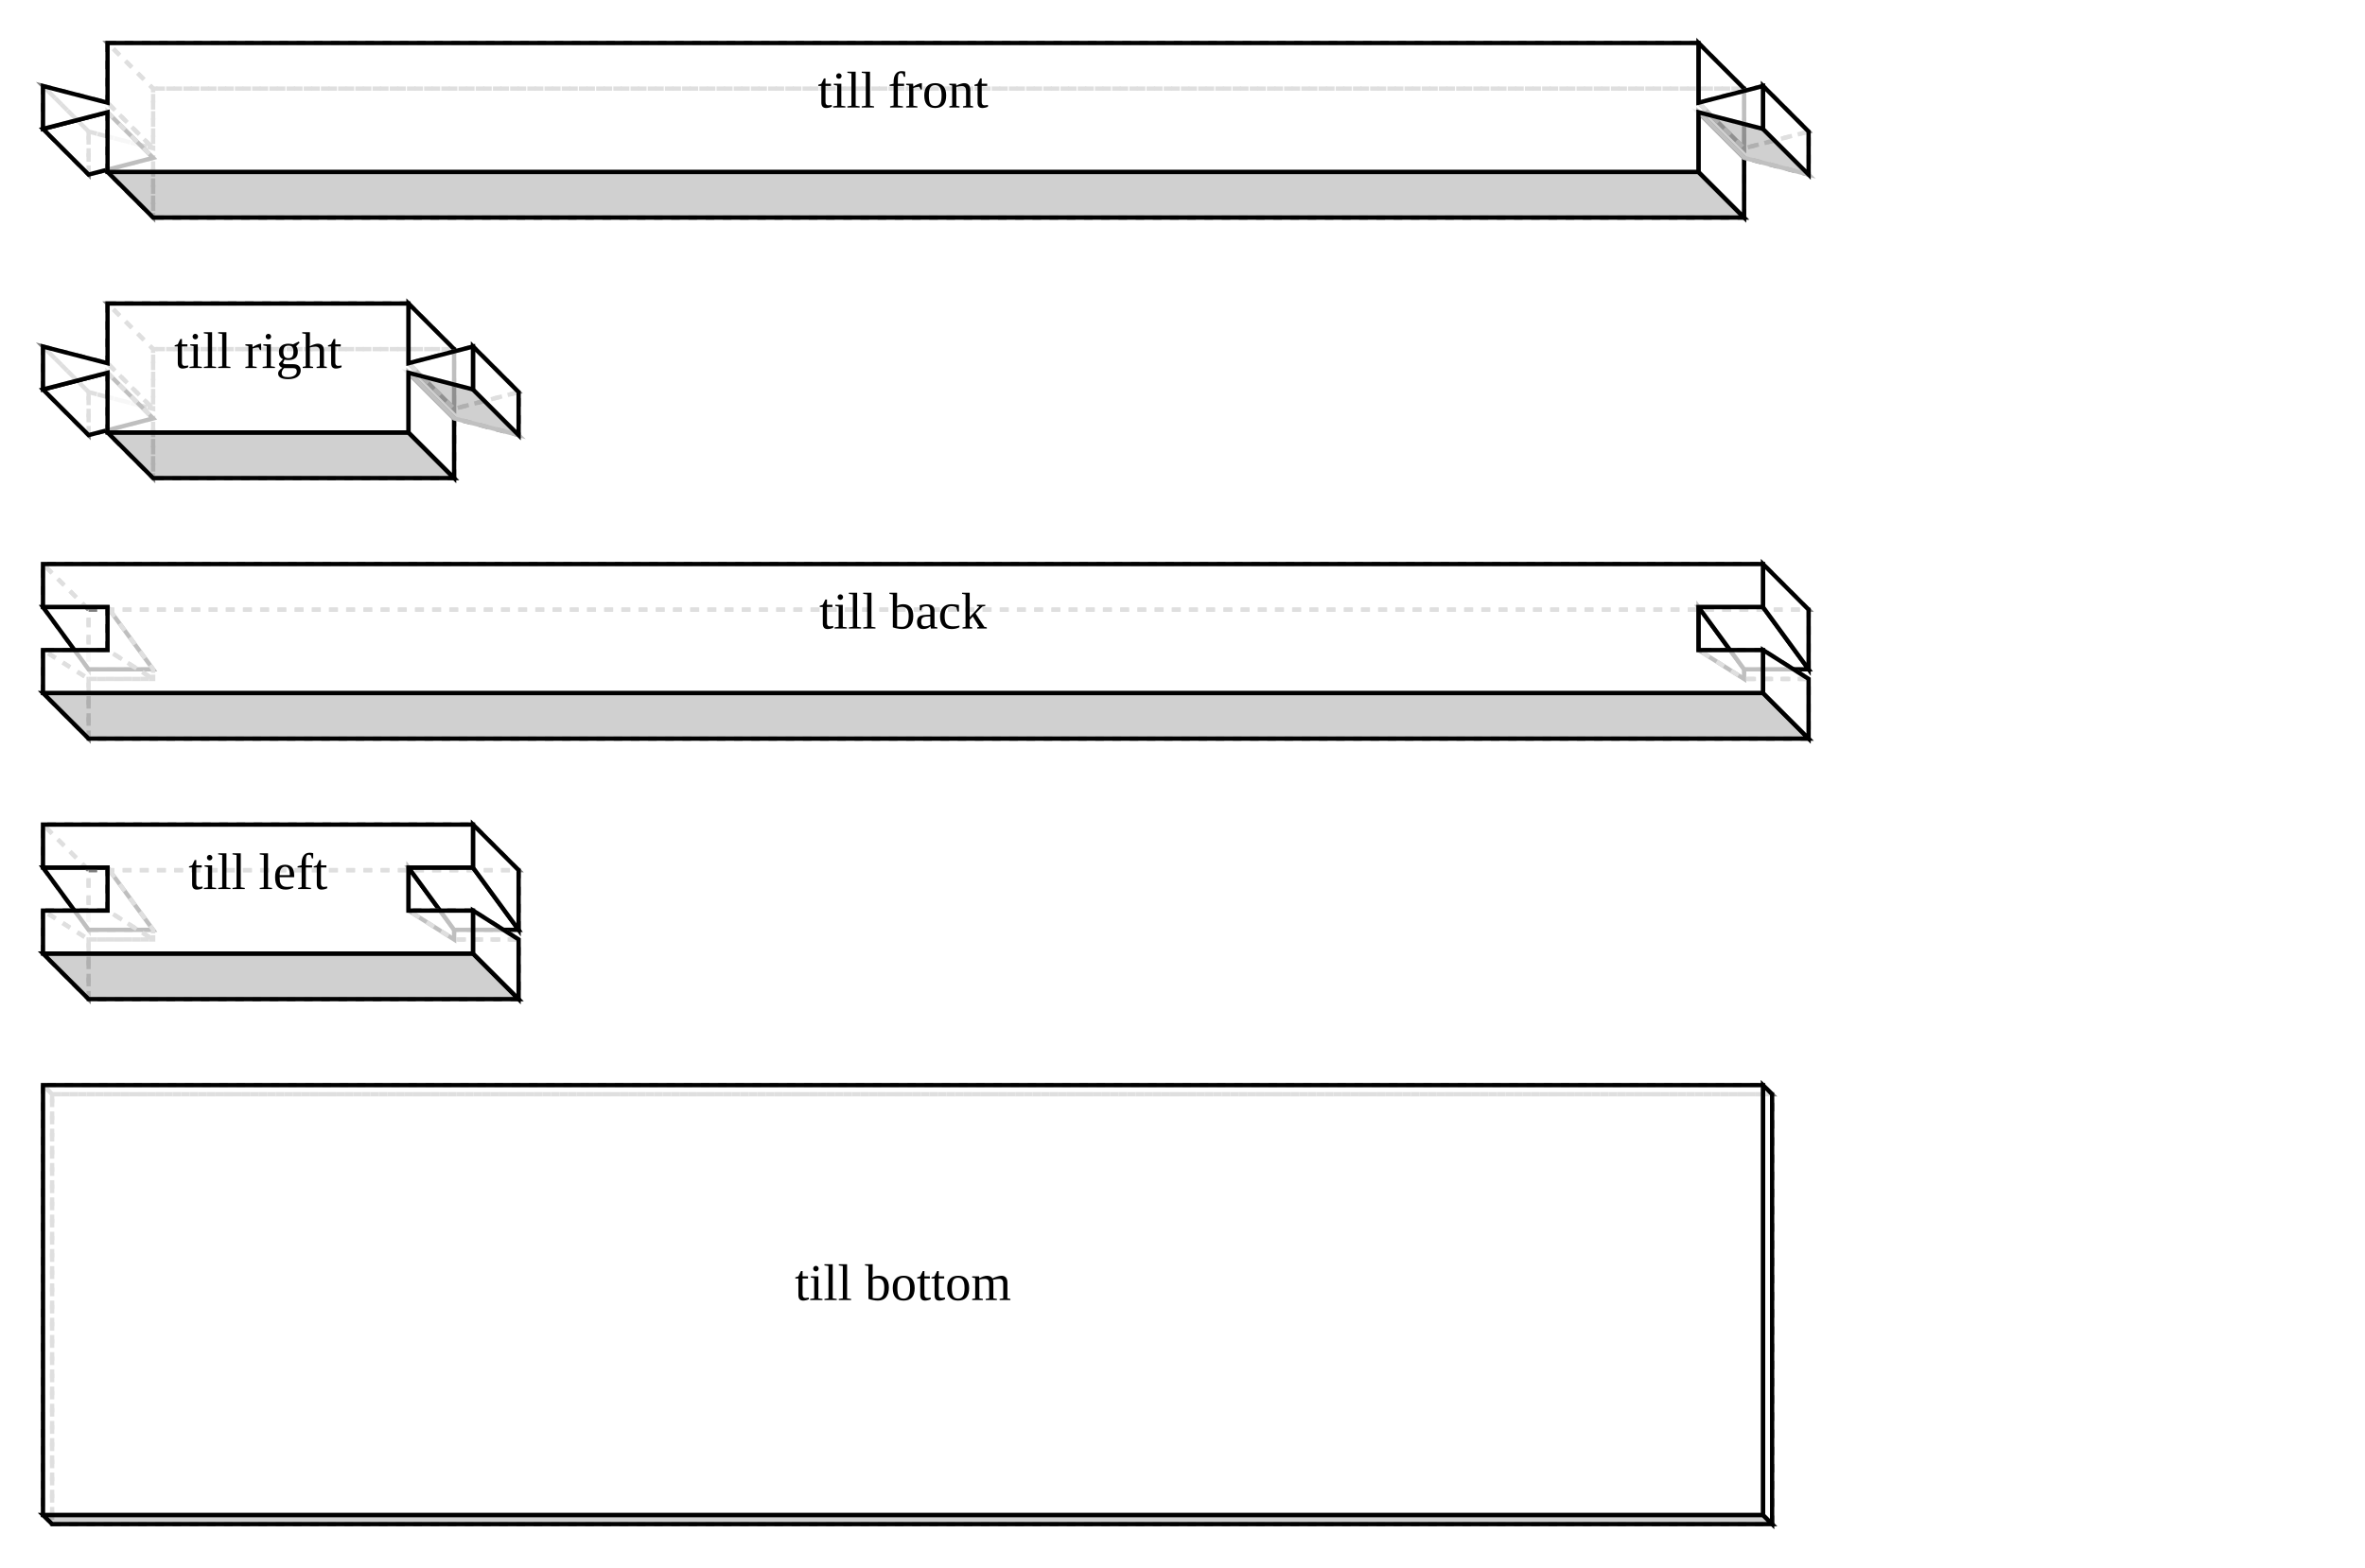
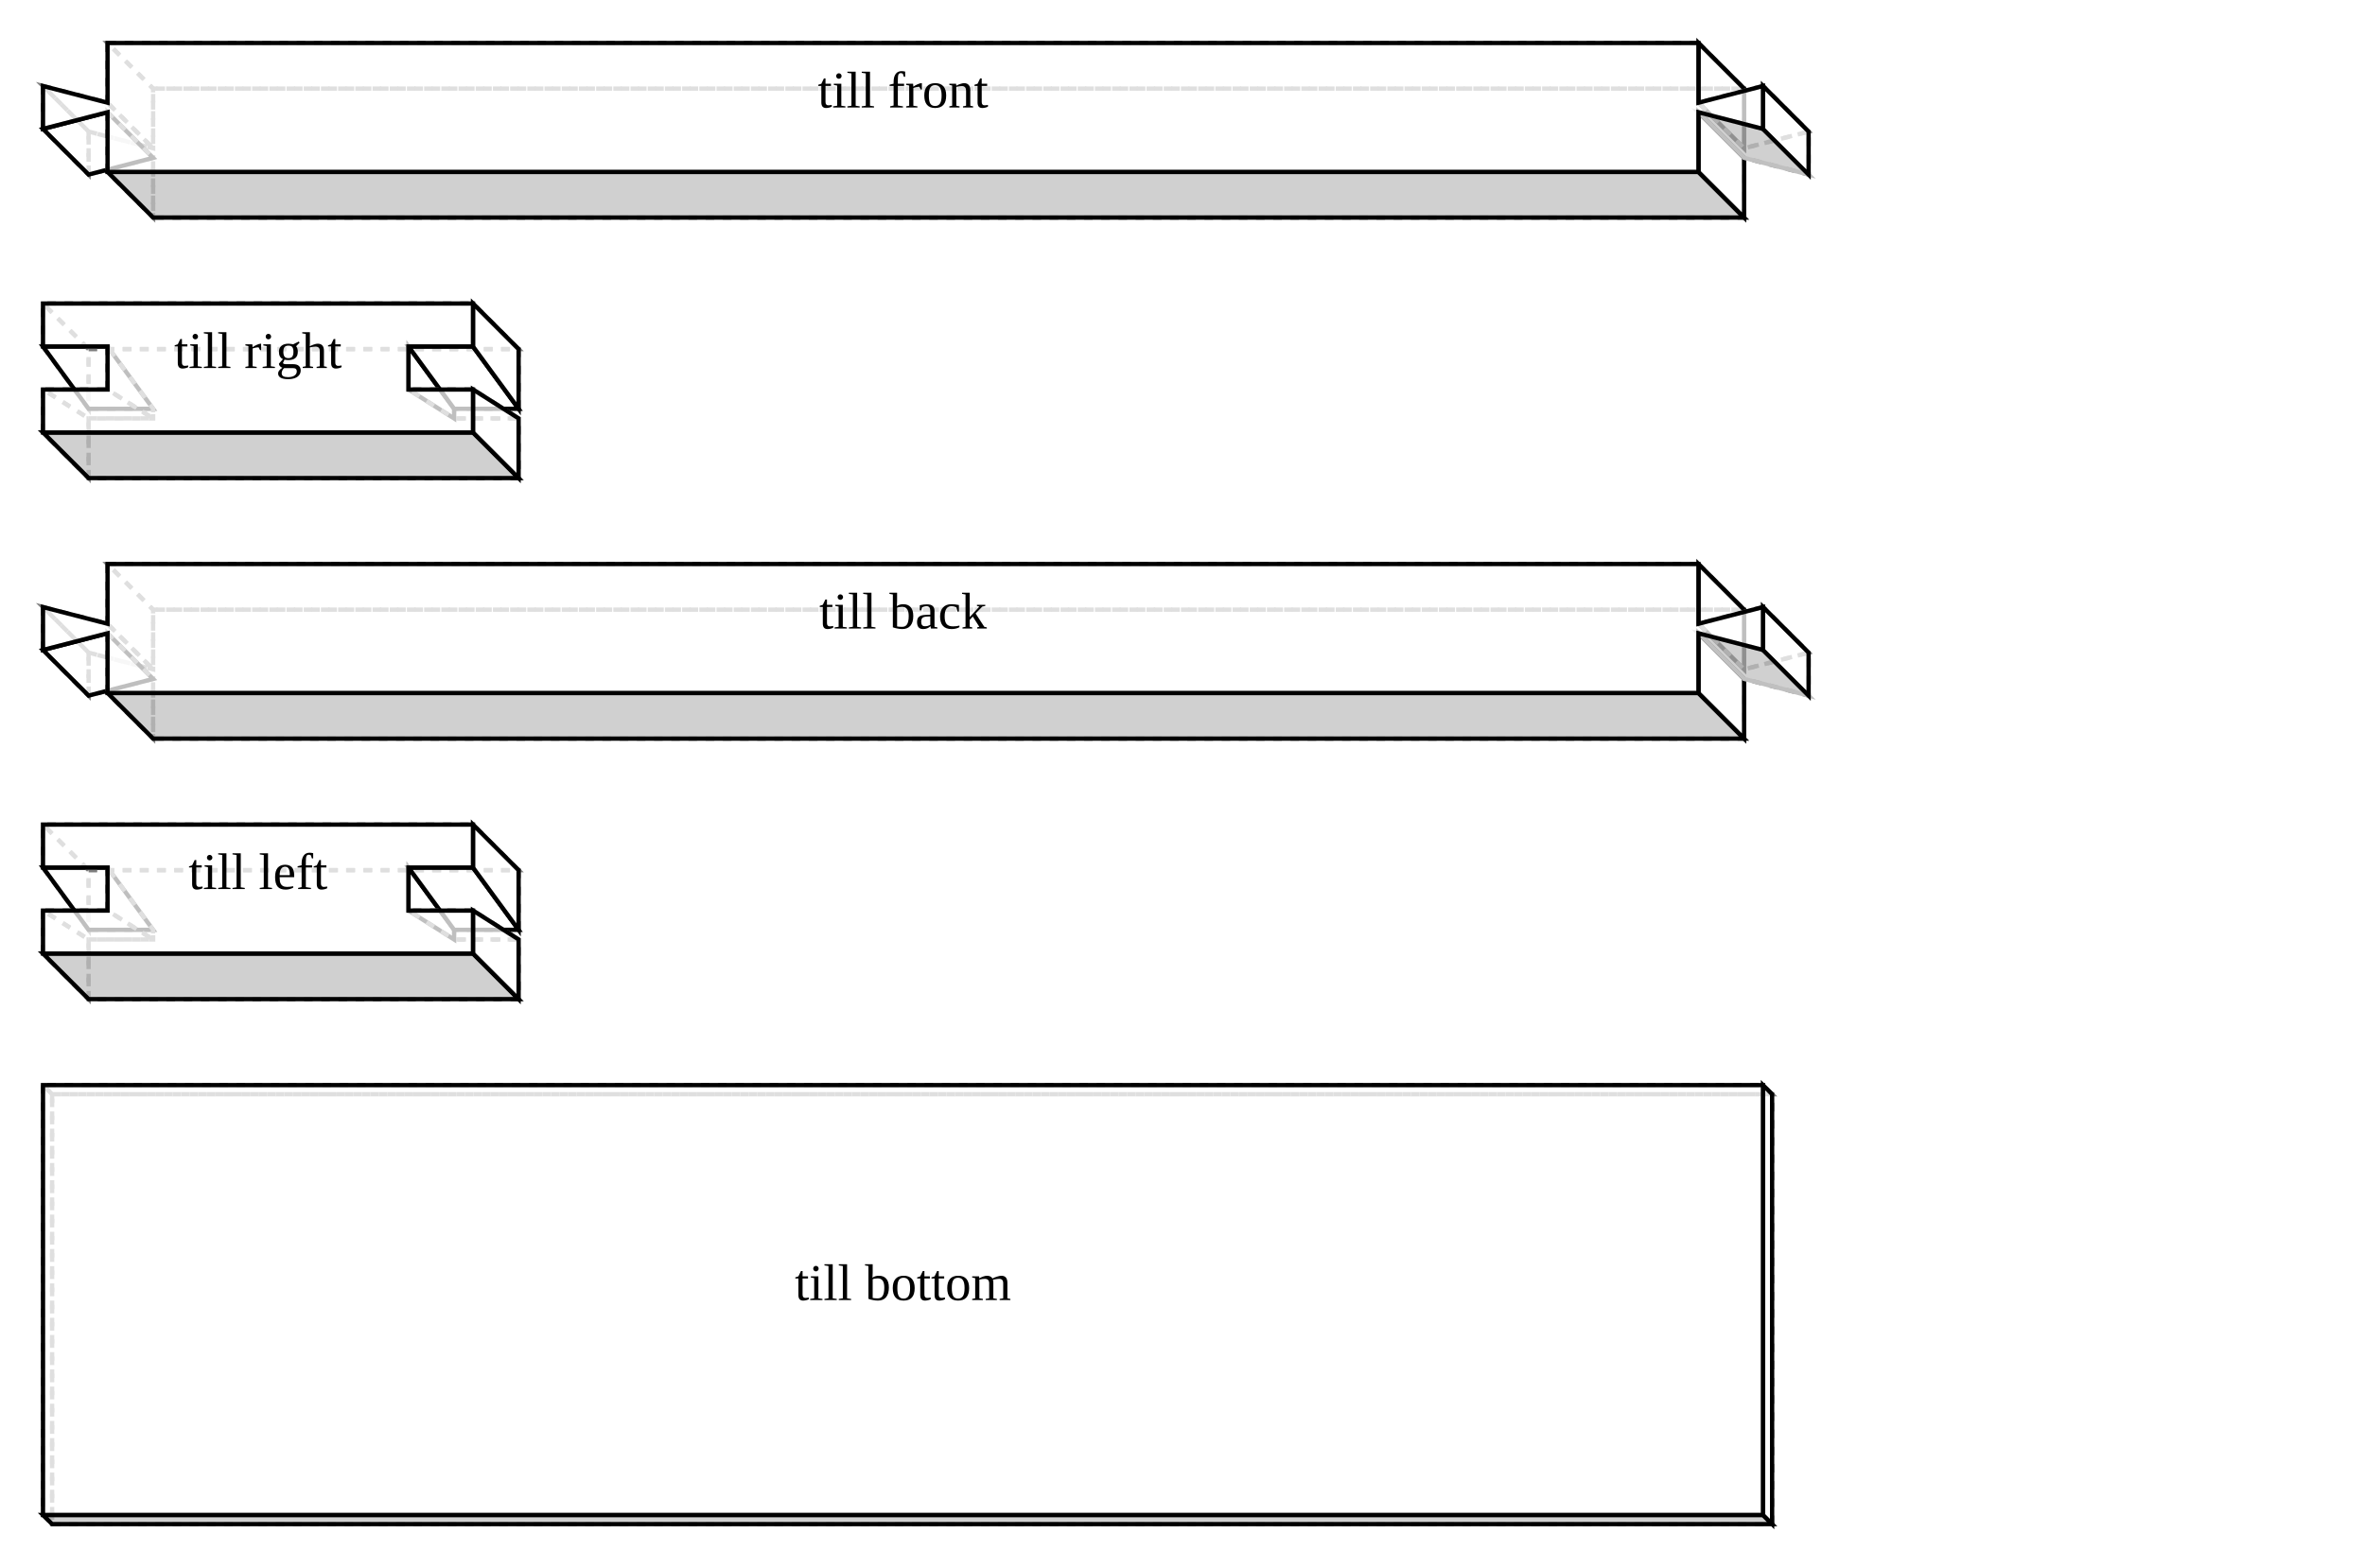
<svg xmlns="http://www.w3.org/2000/svg" width="1100" viewBox="0 0 550 364.548">
  <polygon fill="none" stroke-width="1" stroke-dasharray="2" stroke="gray" points="405.597,50.607 405.597,36.714 420.607,40.594 420.607,30.619 405.597,34.499 405.597,20.607 405.597,20.607 35.617,20.607 35.617,34.499 20.607,30.619 20.607,30.619 20.607,40.594 20.607,40.594 35.617,36.714 35.617,50.607 405.597,50.607" />
  <polygon fill="none" stroke-width="1" stroke-dasharray="2" stroke="gray" points="10.0,19.99 10.0,30.01 20.607,40.617 20.607,30.597 10.0,19.99" />
  <polygon fill="none" stroke-width="1" stroke-dasharray="2" stroke="gray" points="20.607,30.607 35.607,34.489 25.0,23.882 10.0,20.0" />
  <polygon fill="rgba(255,255,255,0.75)" stroke-width="1" stroke-dasharray="" stroke="black" points="10.0,30.0 25.0,26.118 35.607,36.724 20.607,40.607" />
  <polygon fill="none" stroke-width="1" stroke-dasharray="2" stroke="gray" points="25.0,23.892 35.607,34.499 35.607,20.607 25.0,10.0 25.0,23.892" />
  <polygon fill="none" stroke-width="1" stroke-dasharray="2" stroke="gray" points="25.0,26.108 25.0,40.0 35.607,50.607 35.607,36.714 25.0,26.108" />
  <polygon fill="none" stroke-width="1" stroke-dasharray="2" stroke="gray" points="394.99,10.0 25.01,10.0 25.01,10.0 35.617,20.607 405.597,20.607 394.99,10.0" />
  <polygon fill="rgba(192,192,192,0.75)" stroke-width="1" stroke-dasharray="" stroke="black" points="394.99,40.0 405.597,50.607 35.617,50.607 25.01,40.0 25.01,40.0 394.99,40.0" />
  <polygon fill="rgba(255,255,255,0.75)" stroke-width="1" stroke-dasharray="" stroke="black" points="405.607,34.499 395.0,23.892 395.0,10.0 405.607,20.607 405.607,34.499" />
  <polygon fill="rgba(255,255,255,0.75)" stroke-width="1" stroke-dasharray="" stroke="black" points="405.607,36.714 405.607,50.607 395.0,40.0 395.0,26.108 405.607,36.714" />
  <polygon fill="none" stroke-width="1" stroke-dasharray="2" stroke="gray" points="410.0,20.0 395.0,23.882 405.607,34.489 420.607,30.607" />
  <polygon fill="rgba(192,192,192,0.75)" stroke-width="1" stroke-dasharray="" stroke="silver" points="420.607,40.607 405.607,36.724 395.0,26.118 410.0,30.0" />
  <polygon fill="rgba(255,255,255,0.75)" stroke-width="1" stroke-dasharray="" stroke="black" points="420.607,30.597 420.607,40.617 410.0,30.01 410.0,19.99 420.607,30.597" />
  <polygon fill="rgba(255,255,255,0.75)" stroke-width="1" stroke-dasharray="" stroke="black" points="410.0,29.987 394.99,26.108 394.99,40.0 25.01,40.0 25.01,40.0 25.01,26.108 10.0,29.987 10.0,20.013 25.01,23.892 25.01,10.0 25.01,10.0 394.99,10.0 394.99,23.892 410.0,20.013 410.0,20.013 410.0,29.987" />
  <text style="" text-anchor="middle" x="210.0" y="25.0" fill="black">till front</text>
-   <polygon fill="none" stroke-width="1" stroke-dasharray="2" stroke="gray" points="105.597,111.213 105.597,97.321 120.607,101.201 120.607,91.226 105.597,95.105 105.597,81.213 105.597,81.213 35.617,81.213 35.617,95.105 20.607,91.226 20.607,91.226 20.607,101.201 20.607,101.201 35.617,97.321 35.617,111.213 105.597,111.213" />
-   <polygon fill="none" stroke-width="1" stroke-dasharray="2" stroke="gray" points="10.0,80.597 10.0,90.617 20.607,101.223 20.607,91.203 10.0,80.597" />
-   <polygon fill="none" stroke-width="1" stroke-dasharray="2" stroke="gray" points="20.607,91.213 35.607,95.095 25.0,84.489 10.0,80.607" />
-   <polygon fill="rgba(255,255,255,0.75)" stroke-width="1" stroke-dasharray="" stroke="black" points="10.0,90.607 25.0,86.724 35.607,97.331 20.607,101.213" />
-   <polygon fill="none" stroke-width="1" stroke-dasharray="2" stroke="gray" points="25.0,84.499 35.607,95.105 35.607,81.213 25.0,70.607 25.0,84.499" />
-   <polygon fill="none" stroke-width="1" stroke-dasharray="2" stroke="gray" points="25.0,86.714 25.0,100.607 35.607,111.213 35.607,97.321 25.0,86.714" />
-   <polygon fill="none" stroke-width="1" stroke-dasharray="2" stroke="gray" points="94.99,70.607 25.01,70.607 25.01,70.607 35.617,81.213 105.597,81.213 94.99,70.607" />
-   <polygon fill="rgba(192,192,192,0.75)" stroke-width="1" stroke-dasharray="" stroke="black" points="94.99,100.607 105.597,111.213 35.617,111.213 25.01,100.607 25.01,100.607 94.99,100.607" />
-   <polygon fill="rgba(255,255,255,0.75)" stroke-width="1" stroke-dasharray="" stroke="black" points="105.607,95.105 95.0,84.499 95.0,70.607 105.607,81.213 105.607,95.105" />
-   <polygon fill="rgba(255,255,255,0.75)" stroke-width="1" stroke-dasharray="" stroke="black" points="105.607,97.321 105.607,111.213 95.0,100.607 95.0,86.714 105.607,97.321" />
-   <polygon fill="none" stroke-width="1" stroke-dasharray="2" stroke="gray" points="110.0,80.607 95.0,84.489 105.607,95.095 120.607,91.213" />
-   <polygon fill="rgba(192,192,192,0.75)" stroke-width="1" stroke-dasharray="" stroke="silver" points="120.607,101.213 105.607,97.331 95.0,86.724 110.0,90.607" />
-   <polygon fill="rgba(255,255,255,0.75)" stroke-width="1" stroke-dasharray="" stroke="black" points="120.607,91.203 120.607,101.223 110.0,90.617 110.0,80.597 120.607,91.203" />
-   <polygon fill="rgba(255,255,255,0.75)" stroke-width="1" stroke-dasharray="" stroke="black" points="110.0,90.594 94.99,86.714 94.99,100.607 25.01,100.607 25.01,100.607 25.01,86.714 10.0,90.594 10.0,80.619 25.01,84.499 25.01,70.607 25.01,70.607 94.99,70.607 94.99,84.499 110.0,80.619 110.0,80.619 110.0,90.594" />
+   <polygon fill="none" stroke-width="1" stroke-dasharray="2" stroke="gray" points="120.607,95.085 120.607,81.213 20.607,81.213 20.607,95.085 20.607,95.085 35.617,95.085 35.617,97.341 20.607,97.341 20.607,111.213 120.607,111.213 120.607,97.341 105.597,97.341 105.597,95.085 120.607,95.085" />
+   <polygon fill="none" stroke-width="1" stroke-dasharray="2" stroke="gray" points="10.0,80.619 20.607,95.103 20.607,81.213 10.0,70.607 10.0,80.619" />
+   <polygon fill="none" stroke-width="1" stroke-dasharray="2" stroke="gray" points="10.0,90.594 10.0,100.607 20.607,111.213 20.607,97.324 10.0,90.594" />
+   <polygon fill="rgba(255,255,255,0.75)" stroke-width="1" stroke-dasharray="" stroke="black" points="10.0,80.607 25.0,80.607 35.607,95.095 20.607,95.095" />
+   <polygon fill="none" stroke-width="1" stroke-dasharray="2" stroke="gray" points="20.607,97.331 35.607,97.331 25.0,90.607 10.0,90.607" />
+   <polygon fill="none" stroke-width="1" stroke-dasharray="2" stroke="gray" points="25.0,80.599 25.0,90.614 35.607,97.344 35.607,95.083 25.0,80.599" />
+   <polygon fill="none" stroke-width="1" stroke-dasharray="2" stroke="gray" points="20.607,81.213 120.607,81.213 110.0,70.607 10.0,70.607" />
+   <polygon fill="rgba(192,192,192,0.75)" stroke-width="1" stroke-dasharray="" stroke="black" points="10.0,100.607 110.0,100.607 120.607,111.213 20.607,111.213" />
+   <polygon fill="rgba(255,255,255,0.75)" stroke-width="1" stroke-dasharray="" stroke="black" points="105.607,95.083 105.607,97.344 95.0,90.614 95.0,80.599 105.607,95.083" />
+   <polygon fill="rgba(255,255,255,0.75)" stroke-width="1" stroke-dasharray="" stroke="black" points="120.607,95.095 105.607,95.095 95.0,80.607 110.0,80.607" />
+   <polygon fill="none" stroke-width="1" stroke-dasharray="2" stroke="gray" points="110.0,90.607 95.0,90.607 105.607,97.331 120.607,97.331" />
+   <polygon fill="rgba(255,255,255,0.75)" stroke-width="1" stroke-dasharray="" stroke="black" points="120.607,95.103 110.0,80.619 110.0,70.607 120.607,81.213 120.607,95.103" />
+   <polygon fill="rgba(255,255,255,0.75)" stroke-width="1" stroke-dasharray="" stroke="black" points="120.607,97.324 120.607,111.213 110.0,100.607 110.0,90.594 120.607,97.324" />
+   <polygon fill="rgba(255,255,255,0.75)" stroke-width="1" stroke-dasharray="" stroke="black" points="110.0,90.617 110.0,100.607 10.0,100.607 10.0,90.617 10.0,90.617 25.01,90.617 25.01,80.597 10.0,80.597 10.0,70.607 110.0,70.607 110.0,80.597 94.99,80.597 94.99,90.617 110.0,90.617" />
  <text style="" text-anchor="middle" x="60.0" y="85.607" fill="black">till right</text>
-   <polygon fill="none" stroke-width="1" stroke-dasharray="2" stroke="gray" points="420.607,155.692 420.607,141.82 20.607,141.82 20.607,155.692 20.607,155.692 35.617,155.692 35.617,157.948 20.607,157.948 20.607,171.82 420.607,171.82 420.607,157.948 405.597,157.948 405.597,155.692 420.607,155.692" />
-   <polygon fill="none" stroke-width="1" stroke-dasharray="2" stroke="gray" points="10.0,141.226 20.607,155.71 20.607,141.82 10.0,131.213 10.0,141.226" />
-   <polygon fill="none" stroke-width="1" stroke-dasharray="2" stroke="gray" points="10.0,151.201 10.0,161.213 20.607,171.82 20.607,157.93 10.0,151.201" />
-   <polygon fill="rgba(255,255,255,0.75)" stroke-width="1" stroke-dasharray="" stroke="black" points="10.0,141.213 25.0,141.213 35.607,155.702 20.607,155.702" />
-   <polygon fill="none" stroke-width="1" stroke-dasharray="2" stroke="gray" points="20.607,157.938 35.607,157.938 25.0,151.213 10.0,151.213" />
-   <polygon fill="none" stroke-width="1" stroke-dasharray="2" stroke="gray" points="25.0,141.206 25.0,151.221 35.607,157.95 35.607,155.69 25.0,141.206" />
-   <polygon fill="none" stroke-width="1" stroke-dasharray="2" stroke="gray" points="20.607,141.82 420.607,141.82 410.0,131.213 10.0,131.213" />
-   <polygon fill="rgba(192,192,192,0.75)" stroke-width="1" stroke-dasharray="" stroke="black" points="10.0,161.213 410.0,161.213 420.607,171.82 20.607,171.82" />
-   <polygon fill="rgba(255,255,255,0.75)" stroke-width="1" stroke-dasharray="" stroke="black" points="405.607,155.69 405.607,157.95 395.0,151.221 395.0,141.206 405.607,155.69" />
-   <polygon fill="rgba(255,255,255,0.75)" stroke-width="1" stroke-dasharray="" stroke="black" points="420.607,155.702 405.607,155.702 395.0,141.213 410.0,141.213" />
-   <polygon fill="none" stroke-width="1" stroke-dasharray="2" stroke="gray" points="410.0,151.213 395.0,151.213 405.607,157.938 420.607,157.938" />
-   <polygon fill="rgba(255,255,255,0.75)" stroke-width="1" stroke-dasharray="" stroke="black" points="420.607,155.71 410.0,141.226 410.0,131.213 420.607,141.82 420.607,155.71" />
-   <polygon fill="rgba(255,255,255,0.75)" stroke-width="1" stroke-dasharray="" stroke="black" points="420.607,157.93 420.607,171.82 410.0,161.213 410.0,151.201 420.607,157.93" />
-   <polygon fill="rgba(255,255,255,0.75)" stroke-width="1" stroke-dasharray="" stroke="black" points="410.0,151.223 410.0,161.213 10.0,161.213 10.0,151.223 10.0,151.223 25.01,151.223 25.01,141.203 10.0,141.203 10.0,131.213 410.0,131.213 410.0,141.203 394.99,141.203 394.99,151.223 410.0,151.223" />
+   <polygon fill="none" stroke-width="1" stroke-dasharray="2" stroke="gray" points="405.597,171.82 405.597,157.928 420.607,161.807 420.607,151.832 405.597,155.712 405.597,141.82 405.597,141.82 35.617,141.82 35.617,155.712 20.607,151.832 20.607,151.832 20.607,161.807 20.607,161.807 35.617,157.928 35.617,171.82 405.597,171.82" />
+   <polygon fill="none" stroke-width="1" stroke-dasharray="2" stroke="gray" points="10.0,141.203 10.0,151.223 20.607,161.83 20.607,151.81 10.0,141.203" />
+   <polygon fill="none" stroke-width="1" stroke-dasharray="2" stroke="gray" points="20.607,151.82 35.607,155.702 25.0,145.095 10.0,141.213" />
+   <polygon fill="rgba(255,255,255,0.75)" stroke-width="1" stroke-dasharray="" stroke="black" points="10.0,151.213 25.0,147.331 35.607,157.938 20.607,161.82" />
+   <polygon fill="none" stroke-width="1" stroke-dasharray="2" stroke="gray" points="25.0,145.105 35.607,155.712 35.607,141.82 25.0,131.213 25.0,145.105" />
+   <polygon fill="none" stroke-width="1" stroke-dasharray="2" stroke="gray" points="25.0,147.321 25.0,161.213 35.607,171.82 35.607,157.928 25.0,147.321" />
+   <polygon fill="none" stroke-width="1" stroke-dasharray="2" stroke="gray" points="394.99,131.213 25.01,131.213 25.01,131.213 35.617,141.82 405.597,141.82 394.99,131.213" />
+   <polygon fill="rgba(192,192,192,0.75)" stroke-width="1" stroke-dasharray="" stroke="black" points="394.99,161.213 405.597,171.82 35.617,171.82 25.01,161.213 25.01,161.213 394.99,161.213" />
+   <polygon fill="rgba(255,255,255,0.75)" stroke-width="1" stroke-dasharray="" stroke="black" points="405.607,155.712 395.0,145.105 395.0,131.213 405.607,141.82 405.607,155.712" />
+   <polygon fill="rgba(255,255,255,0.75)" stroke-width="1" stroke-dasharray="" stroke="black" points="405.607,157.928 405.607,171.82 395.0,161.213 395.0,147.321 405.607,157.928" />
+   <polygon fill="none" stroke-width="1" stroke-dasharray="2" stroke="gray" points="410.0,141.213 395.0,145.095 405.607,155.702 420.607,151.82" />
+   <polygon fill="rgba(192,192,192,0.75)" stroke-width="1" stroke-dasharray="" stroke="silver" points="420.607,161.82 405.607,157.938 395.0,147.331 410.0,151.213" />
+   <polygon fill="rgba(255,255,255,0.75)" stroke-width="1" stroke-dasharray="" stroke="black" points="420.607,151.81 420.607,161.83 410.0,151.223 410.0,141.203 420.607,151.81" />
+   <polygon fill="rgba(255,255,255,0.75)" stroke-width="1" stroke-dasharray="" stroke="black" points="410.0,151.201 394.99,147.321 394.99,161.213 25.01,161.213 25.01,161.213 25.01,147.321 10.0,151.201 10.0,141.226 25.01,145.105 25.01,131.213 25.01,131.213 394.99,131.213 394.99,145.105 410.0,141.226 410.0,141.226 410.0,151.201" />
  <text style="" text-anchor="middle" x="210.0" y="146.213" fill="black">till back</text>
  <polygon fill="none" stroke-width="1" stroke-dasharray="2" stroke="gray" points="120.607,216.299 120.607,202.426 20.607,202.426 20.607,216.299 20.607,216.299 35.617,216.299 35.617,218.554 20.607,218.554 20.607,232.426 120.607,232.426 120.607,218.554 105.597,218.554 105.597,216.299 120.607,216.299" />
  <polygon fill="none" stroke-width="1" stroke-dasharray="2" stroke="gray" points="10.0,201.832 20.607,216.316 20.607,202.426 10.0,191.82 10.0,201.832" />
  <polygon fill="none" stroke-width="1" stroke-dasharray="2" stroke="gray" points="10.0,211.807 10.0,221.82 20.607,232.426 20.607,218.537 10.0,211.807" />
  <polygon fill="rgba(255,255,255,0.75)" stroke-width="1" stroke-dasharray="" stroke="black" points="10.0,201.82 25.0,201.82 35.607,216.309 20.607,216.309" />
  <polygon fill="none" stroke-width="1" stroke-dasharray="2" stroke="gray" points="20.607,218.544 35.607,218.544 25.0,211.82 10.0,211.82" />
  <polygon fill="none" stroke-width="1" stroke-dasharray="2" stroke="gray" points="25.0,201.812 25.0,211.827 35.607,218.557 35.607,216.296 25.0,201.812" />
  <polygon fill="none" stroke-width="1" stroke-dasharray="2" stroke="gray" points="20.607,202.426 120.607,202.426 110.0,191.82 10.0,191.82" />
  <polygon fill="rgba(192,192,192,0.75)" stroke-width="1" stroke-dasharray="" stroke="black" points="10.0,221.82 110.0,221.82 120.607,232.426 20.607,232.426" />
  <polygon fill="rgba(255,255,255,0.75)" stroke-width="1" stroke-dasharray="" stroke="black" points="105.607,216.296 105.607,218.557 95.0,211.827 95.0,201.812 105.607,216.296" />
  <polygon fill="rgba(255,255,255,0.75)" stroke-width="1" stroke-dasharray="" stroke="black" points="120.607,216.309 105.607,216.309 95.0,201.82 110.0,201.82" />
  <polygon fill="none" stroke-width="1" stroke-dasharray="2" stroke="gray" points="110.0,211.82 95.0,211.82 105.607,218.544 120.607,218.544" />
  <polygon fill="rgba(255,255,255,0.75)" stroke-width="1" stroke-dasharray="" stroke="black" points="120.607,216.316 110.0,201.832 110.0,191.82 120.607,202.426 120.607,216.316" />
  <polygon fill="rgba(255,255,255,0.75)" stroke-width="1" stroke-dasharray="" stroke="black" points="120.607,218.537 120.607,232.426 110.0,221.82 110.0,211.807 120.607,218.537" />
  <polygon fill="rgba(255,255,255,0.75)" stroke-width="1" stroke-dasharray="" stroke="black" points="110.0,211.83 110.0,221.82 10.0,221.82 10.0,211.83 10.0,211.83 25.01,211.83 25.01,201.81 10.0,201.81 10.0,191.82 110.0,191.82 110.0,201.81 94.99,201.81 94.99,211.83 110.0,211.83" />
  <text style="" text-anchor="middle" x="60.0" y="206.82" fill="black">till left</text>
  <polygon fill="none" stroke-width="1" stroke-dasharray="2" stroke="gray" points="12.121,254.548 12.121,354.548 412.121,354.548 412.121,254.548" />
  <polygon fill="none" stroke-width="1" stroke-dasharray="2" stroke="gray" points="10.0,252.426 10.0,352.426 12.121,354.548 12.121,254.548" />
  <polygon fill="none" stroke-width="1" stroke-dasharray="2" stroke="gray" points="12.121,254.548 412.121,254.548 410.0,252.426 10.0,252.426" />
  <polygon fill="rgba(192,192,192,0.75)" stroke-width="1" stroke-dasharray="" stroke="black" points="10.0,352.426 410.0,352.426 412.121,354.548 12.121,354.548" />
  <polygon fill="rgba(255,255,255,0.75)" stroke-width="1" stroke-dasharray="" stroke="black" points="412.121,254.548 412.121,354.548 410.0,352.426 410.0,252.426" />
  <polygon fill="rgba(255,255,255,0.75)" stroke-width="1" stroke-dasharray="" stroke="black" points="10.0,252.426 410.0,252.426 410.0,352.426 10.0,352.426" />
  <text style="" text-anchor="middle" x="210.0" y="302.426" fill="black">till bottom</text>
</svg>
